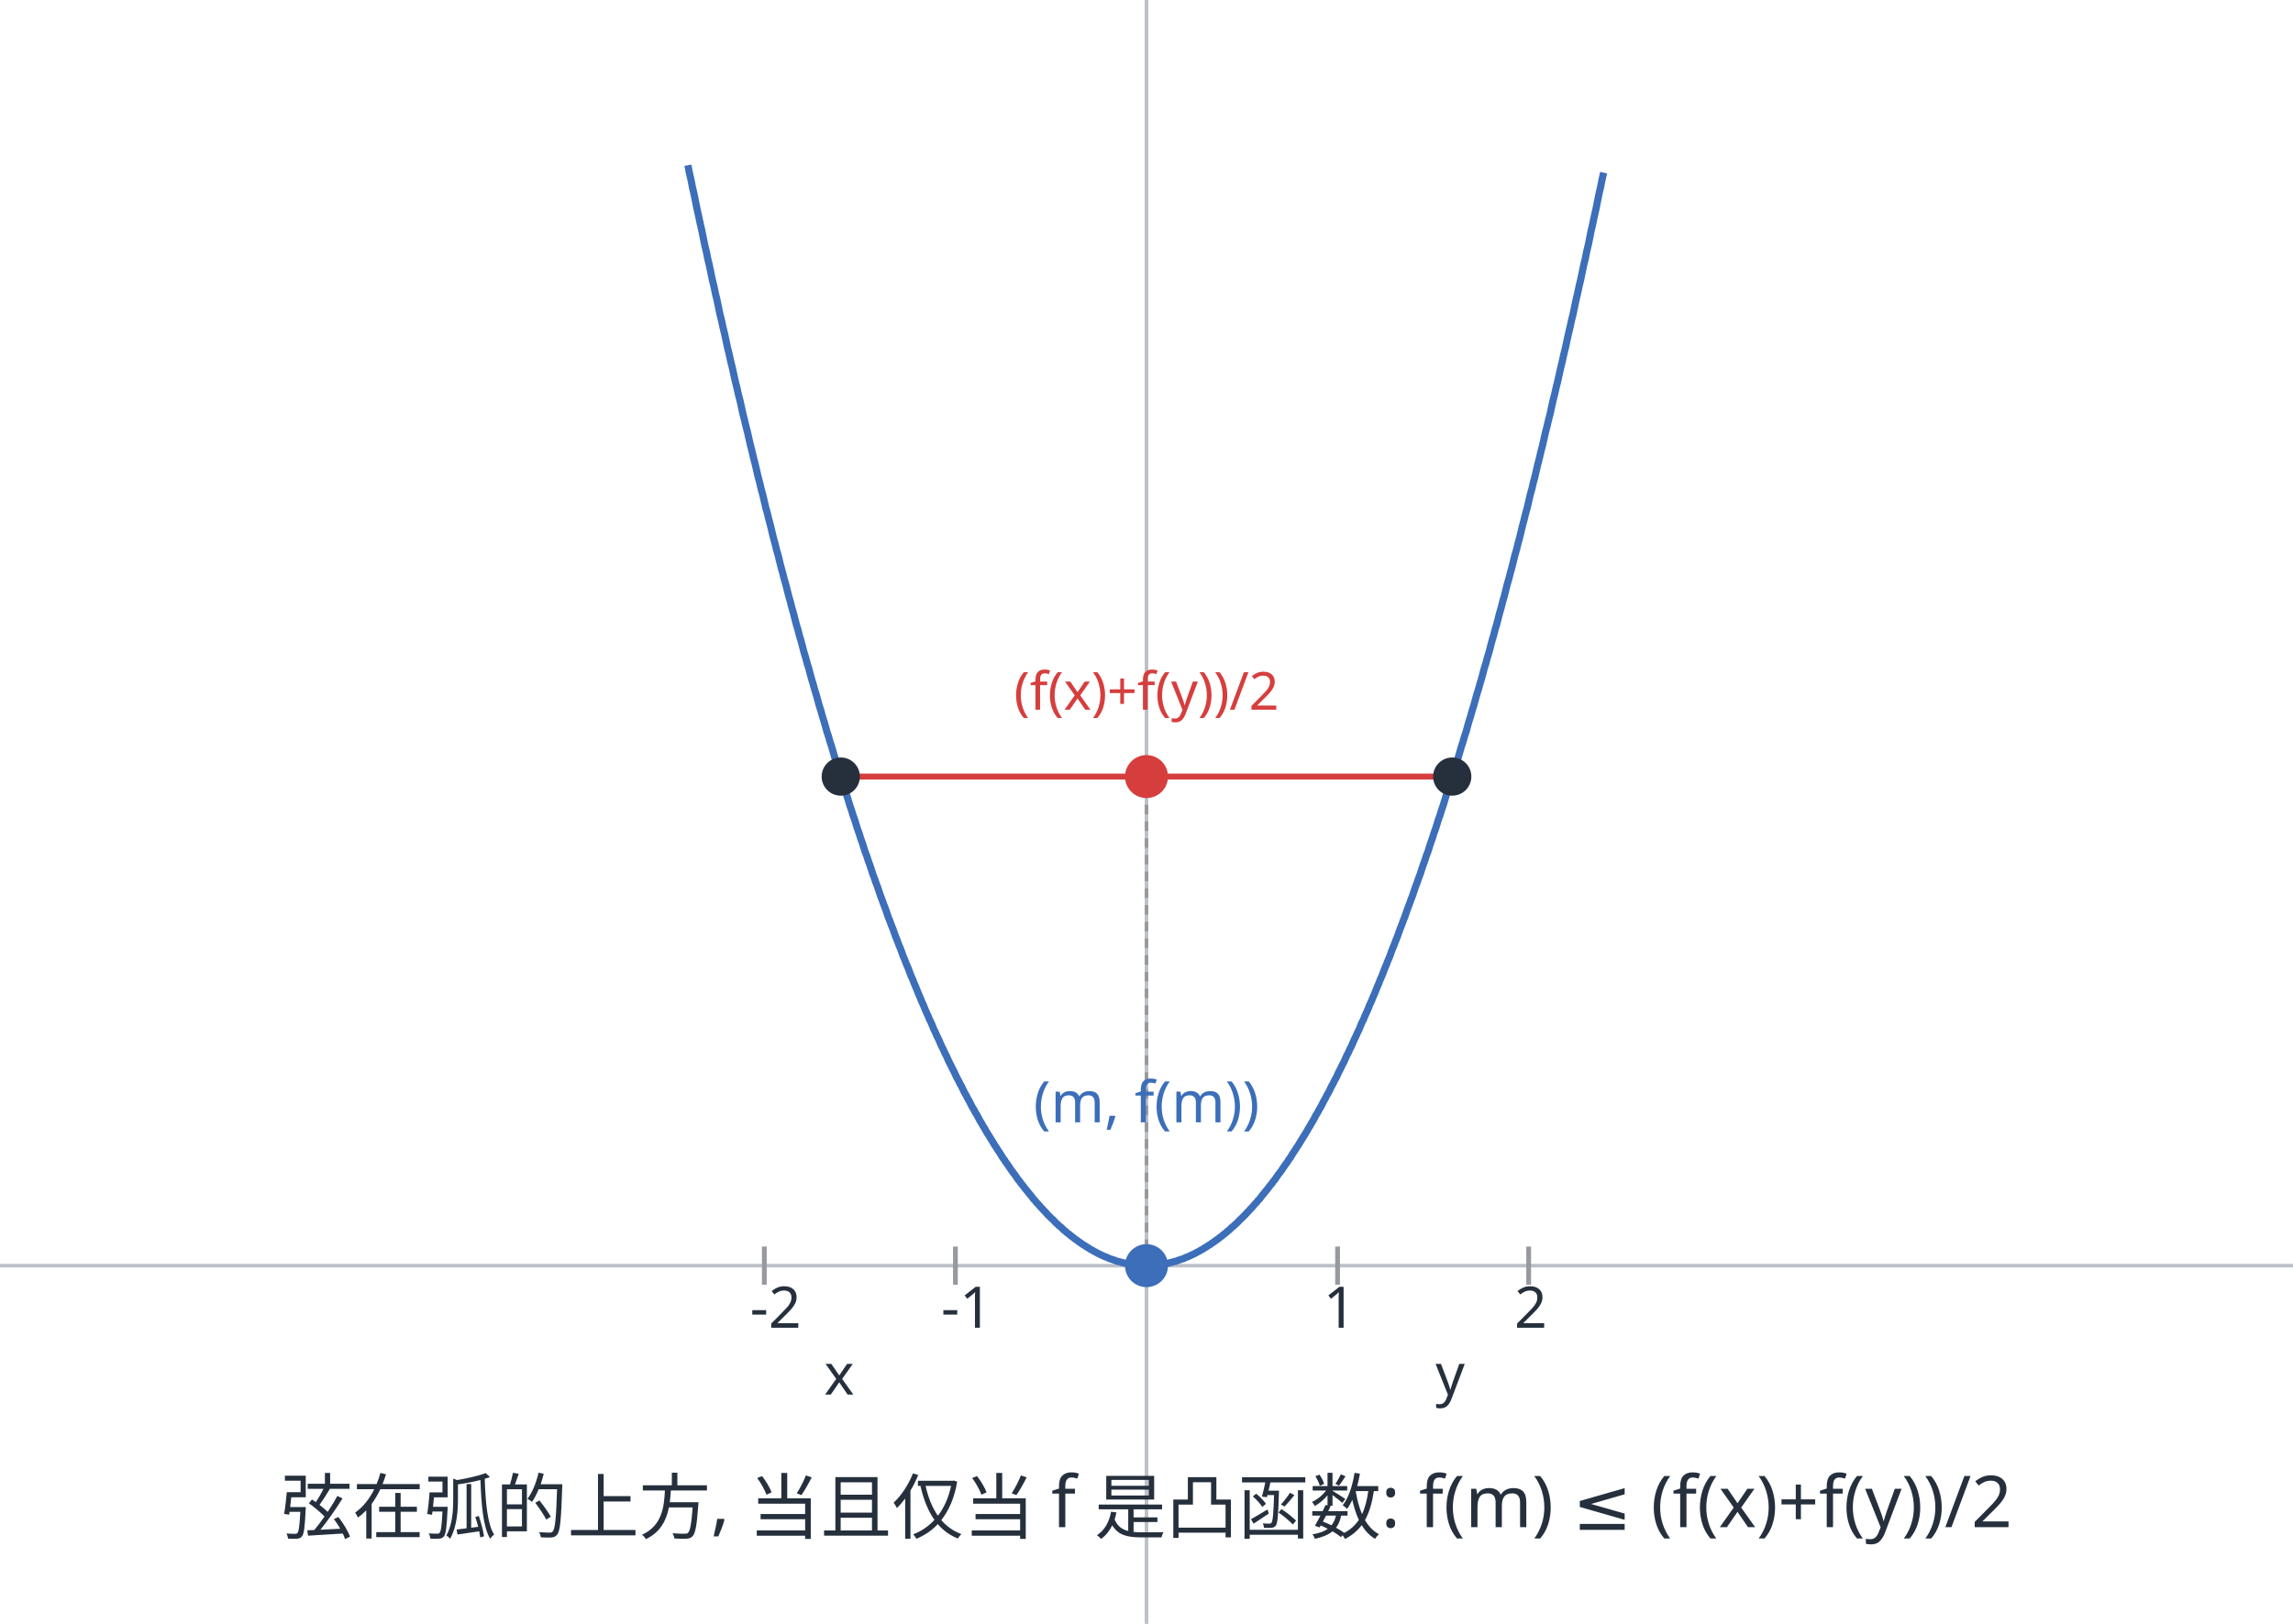
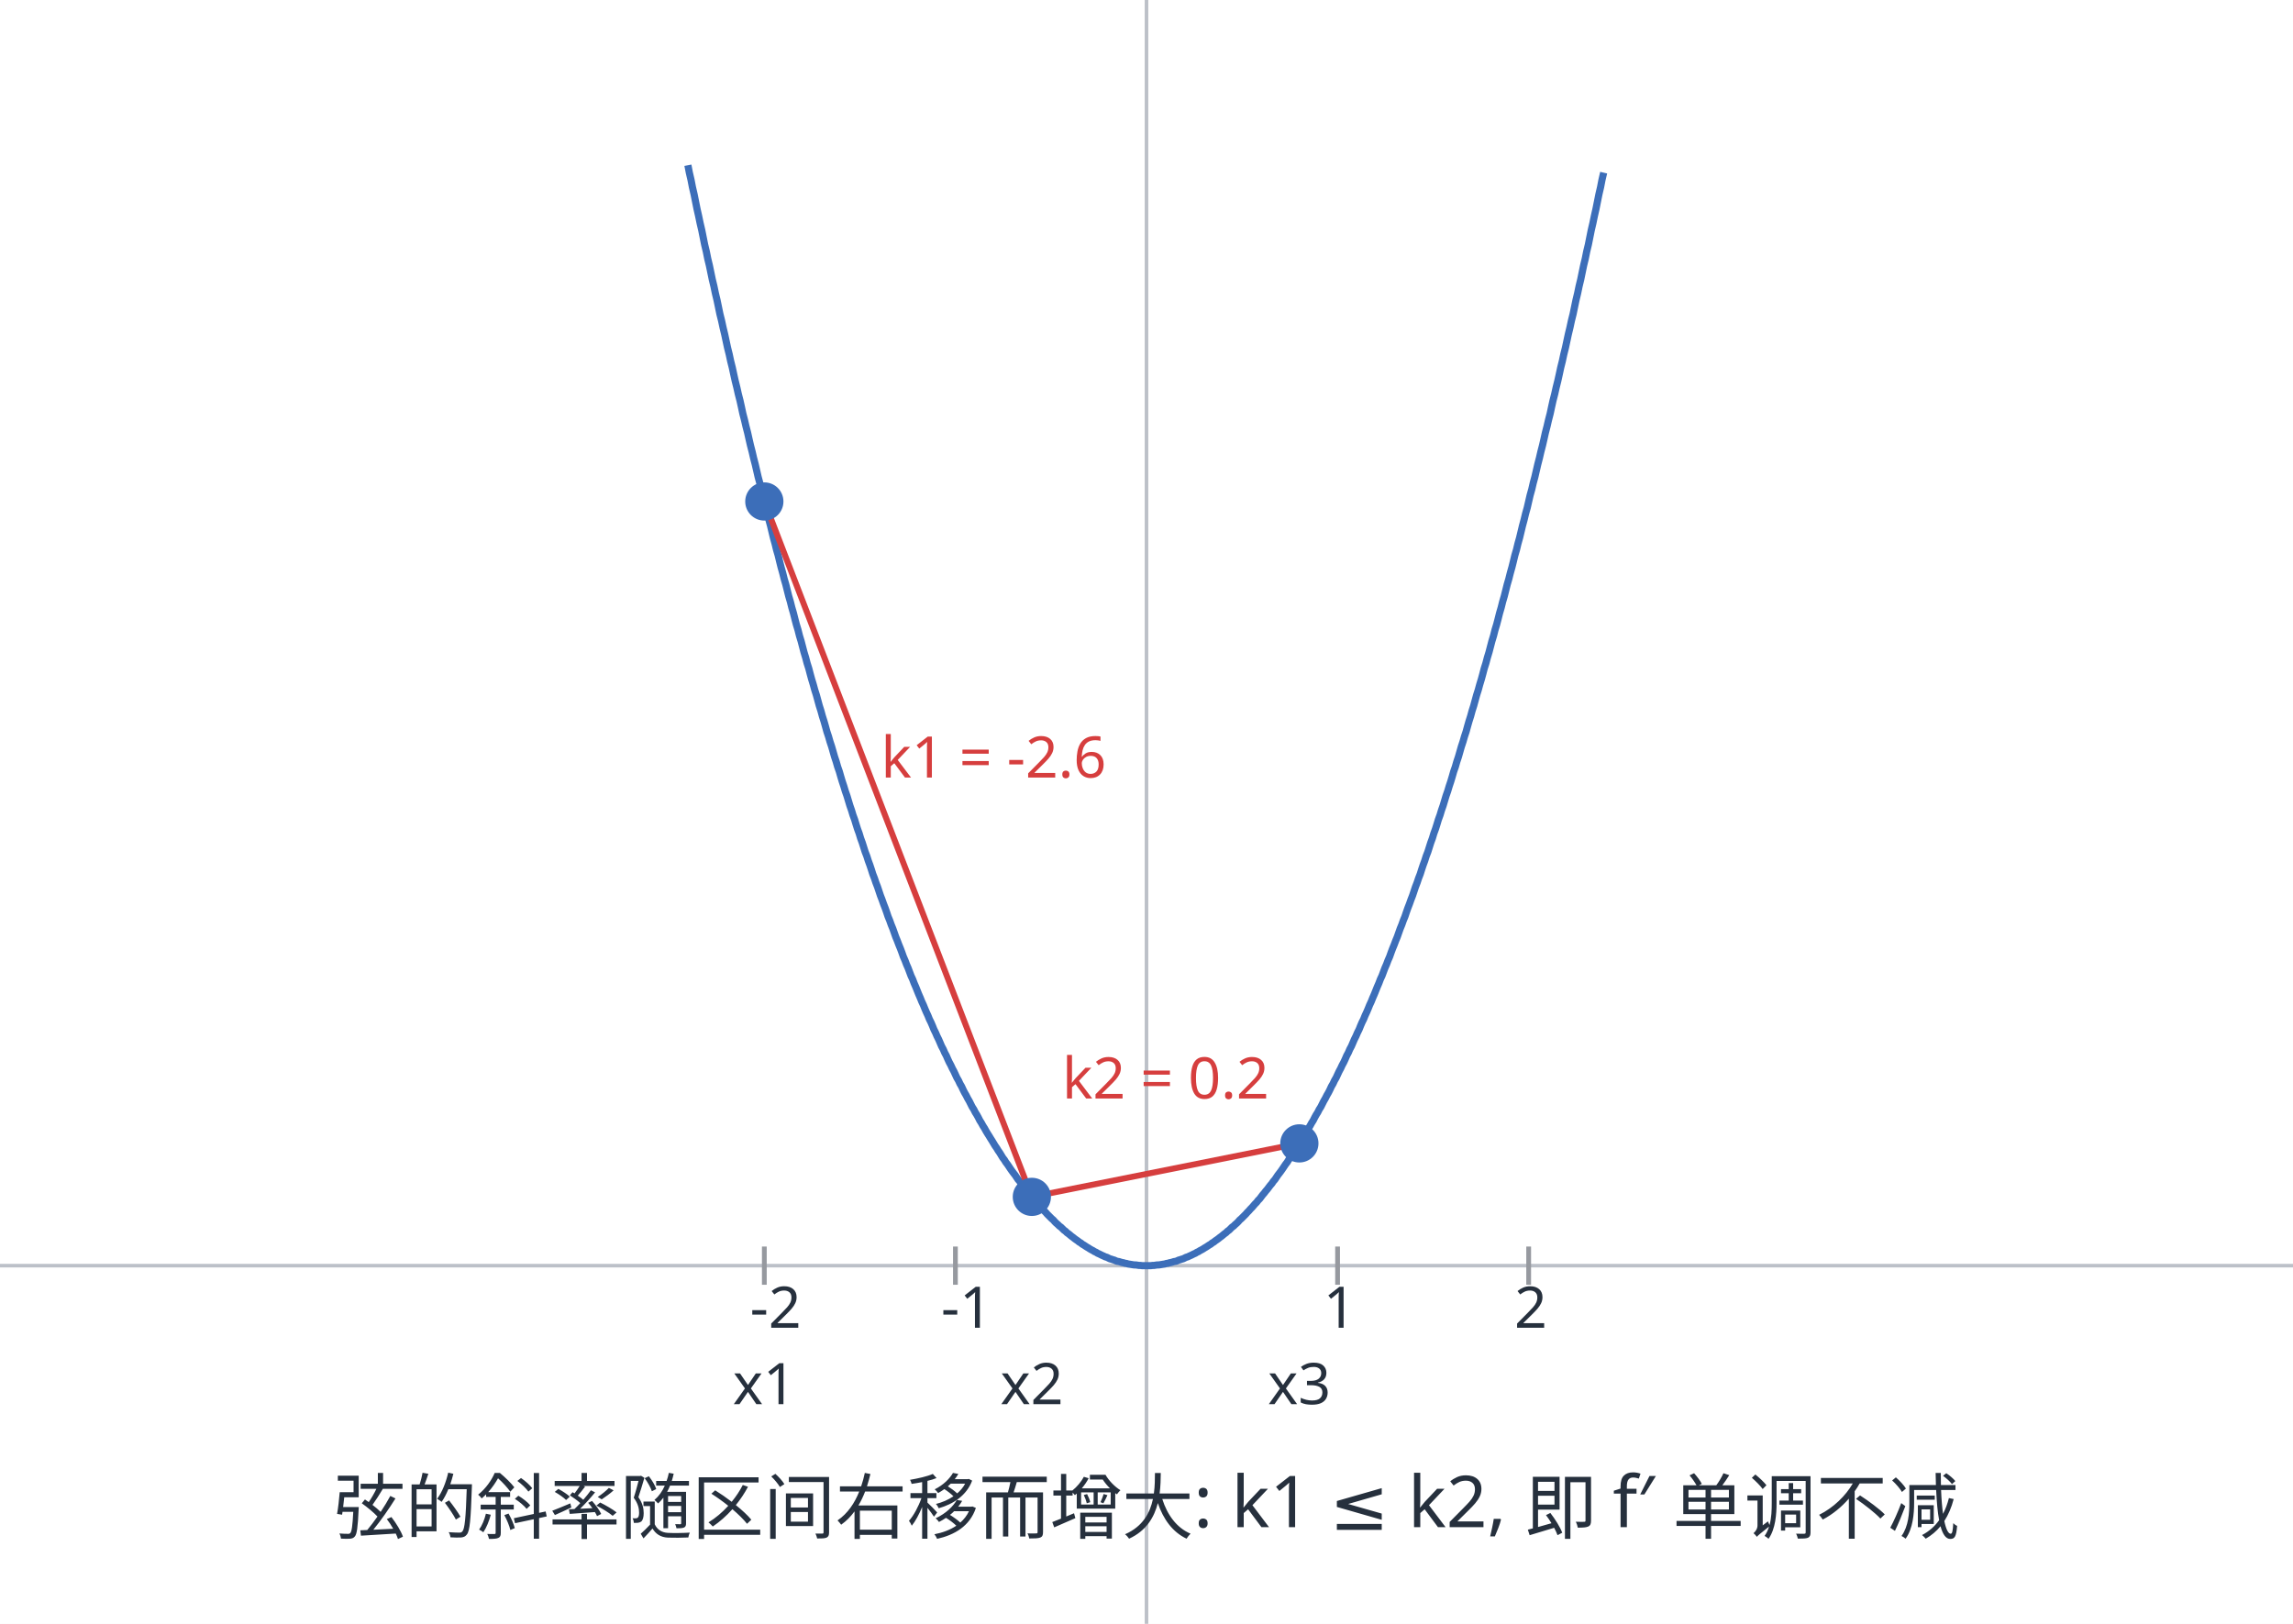
<svg xmlns="http://www.w3.org/2000/svg" width="960" height="680" viewBox="0 0 960 680">
  <rect width="960" height="680" fill="white" />
  <line x1="0" y1="530" x2="960" y2="530" stroke="#bcc0c8" stroke-width="1.5" />
  <line x1="480" y1="0" x2="480" y2="680" stroke="#bcc0c8" stroke-width="1.5" />
  <line x1="320" y1="522" x2="320" y2="538" stroke="#96999f" stroke-width="2" />
  <text x="314" y="556" font-family="PingFang SC, STHeiti, Heiti SC, sans-serif" font-size="24" fill="#26303d">-2</text>
  <line x1="400" y1="522" x2="400" y2="538" stroke="#96999f" stroke-width="2" />
  <text x="394" y="556" font-family="PingFang SC, STHeiti, Heiti SC, sans-serif" font-size="24" fill="#26303d">-1</text>
  <line x1="560" y1="522" x2="560" y2="538" stroke="#96999f" stroke-width="2" />
  <text x="554" y="556" font-family="PingFang SC, STHeiti, Heiti SC, sans-serif" font-size="24" fill="#26303d">1</text>
  <line x1="640" y1="522" x2="640" y2="538" stroke="#96999f" stroke-width="2" />
  <text x="634" y="556" font-family="PingFang SC, STHeiti, Heiti SC, sans-serif" font-size="24" fill="#26303d">2</text>
  <polyline points="288.0,69.2 288.6,72.3 289.3,75.3 289.9,78.4 290.6,81.4 291.2,84.4 291.8,87.4 292.5,90.5 293.1,93.4 293.8,96.4 294.4,99.4 295.0,102.4 295.7,105.3 296.3,108.3 297.0,111.2 297.6,114.1 298.2,117.0 298.9,119.9 299.5,122.8 300.2,125.7 300.8,128.6 301.4,131.5 302.1,134.3 302.7,137.1 303.4,140.0 304.0,142.8 304.6,145.6 305.3,148.4 305.9,151.2 306.6,154.0 307.2,156.8 307.8,159.5 308.5,162.3 309.1,165.0 309.8,167.7 310.4,170.4 311.0,173.2 311.7,175.9 312.3,178.5 313.0,181.2 313.6,183.9 314.2,186.5 314.9,189.2 315.5,191.8 316.2,194.5 316.8,197.1 317.4,199.7 318.1,202.3 318.7,204.9 319.4,207.4 320.0,210.0 320.6,212.6 321.3,215.1 321.9,217.6 322.6,220.2 323.2,222.7 323.8,225.2 324.5,227.7 325.1,230.2 325.8,232.6 326.4,235.1 327.0,237.5 327.7,240.0 328.3,242.4 329.0,244.8 329.6,247.2 330.2,249.6 330.9,252.0 331.5,254.4 332.2,256.8 332.8,259.2 333.4,261.5 334.1,263.8 334.7,266.2 335.4,268.5 336.0,270.8 336.6,273.1 337.3,275.4 337.9,277.7 338.6,279.9 339.2,282.2 339.8,284.4 340.5,286.7 341.1,288.9 341.8,291.1 342.4,293.3 343.0,295.5 343.7,297.7 344.3,299.9 345.0,302.1 345.6,304.2 346.2,306.4 346.9,308.5 347.5,310.6 348.2,312.7 348.8,314.8 349.4,316.9 350.1,319.0 350.7,321.1 351.4,323.1 352.0,325.2 352.6,327.2 353.3,329.3 353.9,331.3 354.6,333.3 355.2,335.3 355.8,337.3 356.5,339.3 357.1,341.3 357.8,343.2 358.4,345.2 359.0,347.1 359.7,349.0 360.3,351.0 361.0,352.9 361.6,354.8 362.2,356.7 362.9,358.5 363.5,360.4 364.2,362.3 364.8,364.1 365.4,366.0 366.1,367.8 366.7,369.6 367.4,371.4 368.0,373.2 368.6,375.0 369.3,376.8 369.9,378.5 370.6,380.3 371.2,382.0 371.8,383.8 372.5,385.5 373.1,387.2 373.8,388.9 374.4,390.6 375.0,392.3 375.7,394.0 376.3,395.6 377.0,397.3 377.6,398.9 378.2,400.6 378.9,402.2 379.5,403.8 380.2,405.4 380.8,407.0 381.4,408.6 382.1,410.1 382.7,411.7 383.4,413.3 384.0,414.8 384.6,416.3 385.3,417.9 385.9,419.4 386.6,420.9 387.2,422.4 387.8,423.8 388.5,425.3 389.1,426.8 389.8,428.2 390.4,429.6 391.0,431.1 391.7,432.5 392.3,433.9 393.0,435.3 393.6,436.7 394.2,438.1 394.9,439.4 395.5,440.8 396.2,442.1 396.8,443.5 397.4,444.8 398.1,446.1 398.7,447.4 399.4,448.7 400.0,450.0 400.6,451.3 401.3,452.5 401.9,453.8 402.6,455.0 403.2,456.3 403.8,457.5 404.5,458.7 405.1,459.9 405.8,461.1 406.4,462.3 407.0,463.5 407.7,464.6 408.3,465.8 409.0,466.9 409.6,468.0 410.2,469.2 410.9,470.3 411.5,471.4 412.2,472.5 412.8,473.6 413.4,474.6 414.1,475.7 414.7,476.7 415.4,477.8 416.0,478.8 416.6,479.8 417.3,480.8 417.9,481.8 418.6,482.8 419.2,483.8 419.8,484.8 420.5,485.7 421.1,486.7 421.8,487.6 422.4,488.5 423.0,489.4 423.7,490.4 424.3,491.2 425.0,492.1 425.6,493.0 426.2,493.9 426.9,494.7 427.5,495.6 428.2,496.4 428.8,497.2 429.4,498.0 430.1,498.8 430.7,499.6 431.4,500.4 432.0,501.2 432.6,502.0 433.3,502.7 433.9,503.5 434.6,504.2 435.2,504.9 435.8,505.6 436.5,506.3 437.1,507.0 437.8,507.7 438.4,508.4 439.0,509.0 439.7,509.7 440.3,510.3 441.0,510.9 441.6,511.6 442.2,512.2 442.9,512.8 443.5,513.4 444.2,513.9 444.8,514.5 445.4,515.1 446.1,515.6 446.7,516.2 447.4,516.7 448.0,517.2 448.6,517.7 449.3,518.2 449.9,518.7 450.6,519.2 451.2,519.6 451.8,520.1 452.5,520.5 453.1,521.0 453.8,521.4 454.4,521.8 455.0,522.2 455.7,522.6 456.3,523.0 457.0,523.4 457.6,523.7 458.2,524.1 458.9,524.4 459.5,524.8 460.2,525.1 460.8,525.4 461.4,525.7 462.1,526.0 462.7,526.3 463.4,526.5 464.0,526.8 464.6,527.1 465.3,527.3 465.9,527.5 466.6,527.7 467.2,528.0 467.8,528.2 468.5,528.3 469.1,528.5 469.8,528.7 470.4,528.8 471.0,529.0 471.7,529.1 472.3,529.3 473.0,529.4 473.6,529.5 474.2,529.6 474.9,529.7 475.5,529.7 476.2,529.8 476.8,529.9 477.4,529.9 478.1,530.0 478.7,530.0 479.4,530.0 480.0,530.0 480.6,530.0 481.3,530.0 481.9,530.0 482.6,529.9 483.2,529.9 483.8,529.8 484.5,529.7 485.1,529.7 485.8,529.6 486.4,529.5 487.0,529.4 487.7,529.3 488.3,529.1 489.0,529.0 489.6,528.8 490.2,528.7 490.9,528.5 491.5,528.3 492.2,528.2 492.8,528.0 493.4,527.7 494.1,527.5 494.7,527.3 495.4,527.1 496.0,526.8 496.6,526.5 497.3,526.3 497.9,526.0 498.6,525.7 499.2,525.4 499.8,525.1 500.5,524.8 501.1,524.4 501.8,524.1 502.4,523.7 503.0,523.4 503.7,523.0 504.3,522.6 505.0,522.2 505.6,521.8 506.2,521.4 506.9,521.0 507.5,520.5 508.2,520.1 508.8,519.6 509.4,519.2 510.1,518.7 510.7,518.2 511.4,517.7 512.0,517.2 512.6,516.7 513.3,516.2 513.9,515.6 514.6,515.1 515.2,514.5 515.8,513.9 516.5,513.4 517.1,512.8 517.8,512.2 518.4,511.6 519.0,510.9 519.7,510.3 520.3,509.7 521.0,509.0 521.6,508.4 522.2,507.7 522.9,507.0 523.5,506.3 524.2,505.6 524.8,504.9 525.4,504.2 526.1,503.5 526.7,502.7 527.4,502.0 528.0,501.2 528.6,500.4 529.3,499.6 529.9,498.8 530.6,498.0 531.2,497.2 531.8,496.4 532.5,495.6 533.1,494.7 533.8,493.9 534.4,493.0 535.0,492.1 535.7,491.2 536.3,490.4 537.0,489.4 537.6,488.5 538.2,487.6 538.9,486.7 539.5,485.7 540.2,484.8 540.8,483.8 541.4,482.8 542.1,481.8 542.7,480.8 543.4,479.8 544.0,478.8 544.6,477.8 545.3,476.7 545.9,475.7 546.6,474.6 547.2,473.6 547.8,472.5 548.5,471.4 549.1,470.3 549.8,469.2 550.4,468.0 551.0,466.9 551.7,465.8 552.3,464.6 553.0,463.5 553.6,462.3 554.2,461.1 554.9,459.9 555.5,458.7 556.2,457.5 556.8,456.3 557.4,455.0 558.1,453.8 558.7,452.5 559.4,451.3 560.0,450.0 560.6,448.7 561.3,447.4 561.9,446.1 562.6,444.8 563.2,443.5 563.8,442.1 564.5,440.8 565.1,439.4 565.8,438.1 566.4,436.7 567.0,435.3 567.7,433.9 568.3,432.5 569.0,431.1 569.6,429.6 570.2,428.2 570.9,426.8 571.5,425.3 572.2,423.8 572.8,422.4 573.4,420.9 574.1,419.4 574.7,417.9 575.4,416.3 576.0,414.8 576.6,413.3 577.3,411.7 577.9,410.1 578.6,408.6 579.2,407.0 579.8,405.4 580.5,403.8 581.1,402.2 581.8,400.6 582.4,398.9 583.0,397.3 583.7,395.6 584.3,394.0 585.0,392.3 585.6,390.6 586.2,388.9 586.9,387.2 587.5,385.5 588.2,383.8 588.8,382.0 589.4,380.3 590.1,378.5 590.7,376.8 591.4,375.0 592.0,373.2 592.6,371.4 593.3,369.6 593.9,367.8 594.6,366.0 595.2,364.1 595.8,362.3 596.5,360.4 597.1,358.5 597.8,356.7 598.4,354.8 599.0,352.9 599.7,351.0 600.3,349.0 601.0,347.1 601.6,345.2 602.2,343.2 602.9,341.3 603.5,339.3 604.2,337.3 604.8,335.3 605.4,333.3 606.1,331.3 606.7,329.3 607.4,327.2 608.0,325.2 608.6,323.1 609.3,321.1 609.9,319.0 610.6,316.9 611.2,314.8 611.8,312.7 612.5,310.6 613.1,308.5 613.8,306.4 614.4,304.2 615.0,302.1 615.7,299.9 616.3,297.7 617.0,295.5 617.6,293.3 618.2,291.1 618.9,288.9 619.5,286.7 620.2,284.4 620.8,282.2 621.4,279.9 622.1,277.7 622.7,275.4 623.4,273.1 624.0,270.8 624.6,268.5 625.3,266.2 625.9,263.8 626.6,261.5 627.2,259.2 627.8,256.8 628.5,254.4 629.1,252.0 629.8,249.6 630.4,247.2 631.0,244.8 631.7,242.4 632.3,240.0 633.0,237.5 633.6,235.1 634.2,232.6 634.9,230.2 635.5,227.7 636.2,225.2 636.8,222.7 637.4,220.2 638.1,217.6 638.7,215.1 639.4,212.6 640.0,210.0 640.6,207.4 641.3,204.9 641.9,202.3 642.6,199.7 643.2,197.1 643.8,194.5 644.5,191.8 645.1,189.2 645.8,186.5 646.4,183.9 647.0,181.2 647.7,178.5 648.3,175.9 649.0,173.2 649.6,170.4 650.2,167.7 650.9,165.0 651.5,162.3 652.2,159.5 652.8,156.8 653.4,154.0 654.1,151.2 654.7,148.4 655.4,145.6 656.0,142.8 656.6,140.0 657.3,137.1 657.9,134.3 658.6,131.5 659.2,128.6 659.8,125.7 660.5,122.8 661.1,119.9 661.8,117.0 662.4,114.1 663.0,111.2 663.7,108.3 664.3,105.3 665.0,102.4 665.6,99.4 666.2,96.4 666.9,93.4 667.5,90.5 668.2,87.4 668.8,84.4 669.4,81.4 670.1,78.4 670.7,75.3 671.4,72.3" fill="none" stroke="#3c6eb9" stroke-width="3" stroke-linejoin="round" />
-   <line x1="352.0" y1="325.2" x2="608.0" y2="325.2" stroke="#d63e3e" stroke-width="2.5" />
-   <line x1="480" y1="530" x2="480" y2="325.2" stroke="#96999f" stroke-width="1.5" stroke-dasharray="4,3" />
-   <circle cx="352.0" cy="325.2" r="8" fill="#26303d" />
-   <circle cx="608.0" cy="325.2" r="8" fill="#26303d" />
-   <circle cx="480" cy="530" r="9" fill="#3c6eb9" />
-   <circle cx="480" cy="325.2" r="9" fill="#d63e3e" />
-   <text x="345.0" y="584" font-family="PingFang SC, STHeiti, Heiti SC, sans-serif" font-size="24" fill="#26303d" text-anchor="start" font-weight="normal">x</text>
-   <text x="601.0" y="584" font-family="PingFang SC, STHeiti, Heiti SC, sans-serif" font-size="24" fill="#26303d" text-anchor="start" font-weight="normal">y</text>
-   <text x="480" y="470" font-family="PingFang SC, STHeiti, Heiti SC, sans-serif" font-size="24" fill="#3c6eb9" text-anchor="middle" font-weight="normal">(m, f(m))</text>
-   <text x="480" y="297.2" font-family="PingFang SC, STHeiti, Heiti SC, sans-serif" font-size="22" fill="#d63e3e" text-anchor="middle" font-weight="normal">(f(x)+f(y))/2</text>
-   <text x="480.0" y="642" font-family="PingFang SC, STHeiti, Heiti SC, sans-serif" font-size="30" fill="#26303d" text-anchor="middle" font-weight="normal">弦在弧的上方, 当且仅当 f 是凸函数:  f(m) ≤ (f(x)+f(y))/2</text>
+   <line x1="320.0" y1="210.0" x2="432.0" y2="501.2" stroke="#d63e3e" stroke-width="2.5" />
+   <line x1="432.0" y1="501.2" x2="544.0" y2="478.8" stroke="#d63e3e" stroke-width="2.5" />
+   <circle cx="320.0" cy="210.0" r="8" fill="#3c6eb9" />
+   <circle cx="432.0" cy="501.2" r="8" fill="#3c6eb9" />
+   <circle cx="544.0" cy="478.8" r="8" fill="#3c6eb9" />
+   <text x="320.0" y="588" font-family="PingFang SC, STHeiti, Heiti SC, sans-serif" font-size="24" fill="#26303d" text-anchor="middle" font-weight="normal">x1</text>
+   <text x="432.0" y="588" font-family="PingFang SC, STHeiti, Heiti SC, sans-serif" font-size="24" fill="#26303d" text-anchor="middle" font-weight="normal">x2</text>
+   <text x="544.0" y="588" font-family="PingFang SC, STHeiti, Heiti SC, sans-serif" font-size="24" fill="#26303d" text-anchor="middle" font-weight="normal">x3</text>
+   <text x="416" y="325.6" font-family="PingFang SC, STHeiti, Heiti SC, sans-serif" font-size="24" fill="#d63e3e" text-anchor="middle" font-weight="normal">k1 = -2.6</text>
+   <text x="488.0" y="460.0" font-family="PingFang SC, STHeiti, Heiti SC, sans-serif" font-size="24" fill="#d63e3e" text-anchor="middle" font-weight="normal">k2 = 0.2</text>
+   <text x="480.0" y="642" font-family="PingFang SC, STHeiti, Heiti SC, sans-serif" font-size="30" fill="#26303d" text-anchor="middle" font-weight="normal">弦的斜率随区间右移而增大:  k1 ≤ k2, 即 f′ 单调不减</text>
</svg>
